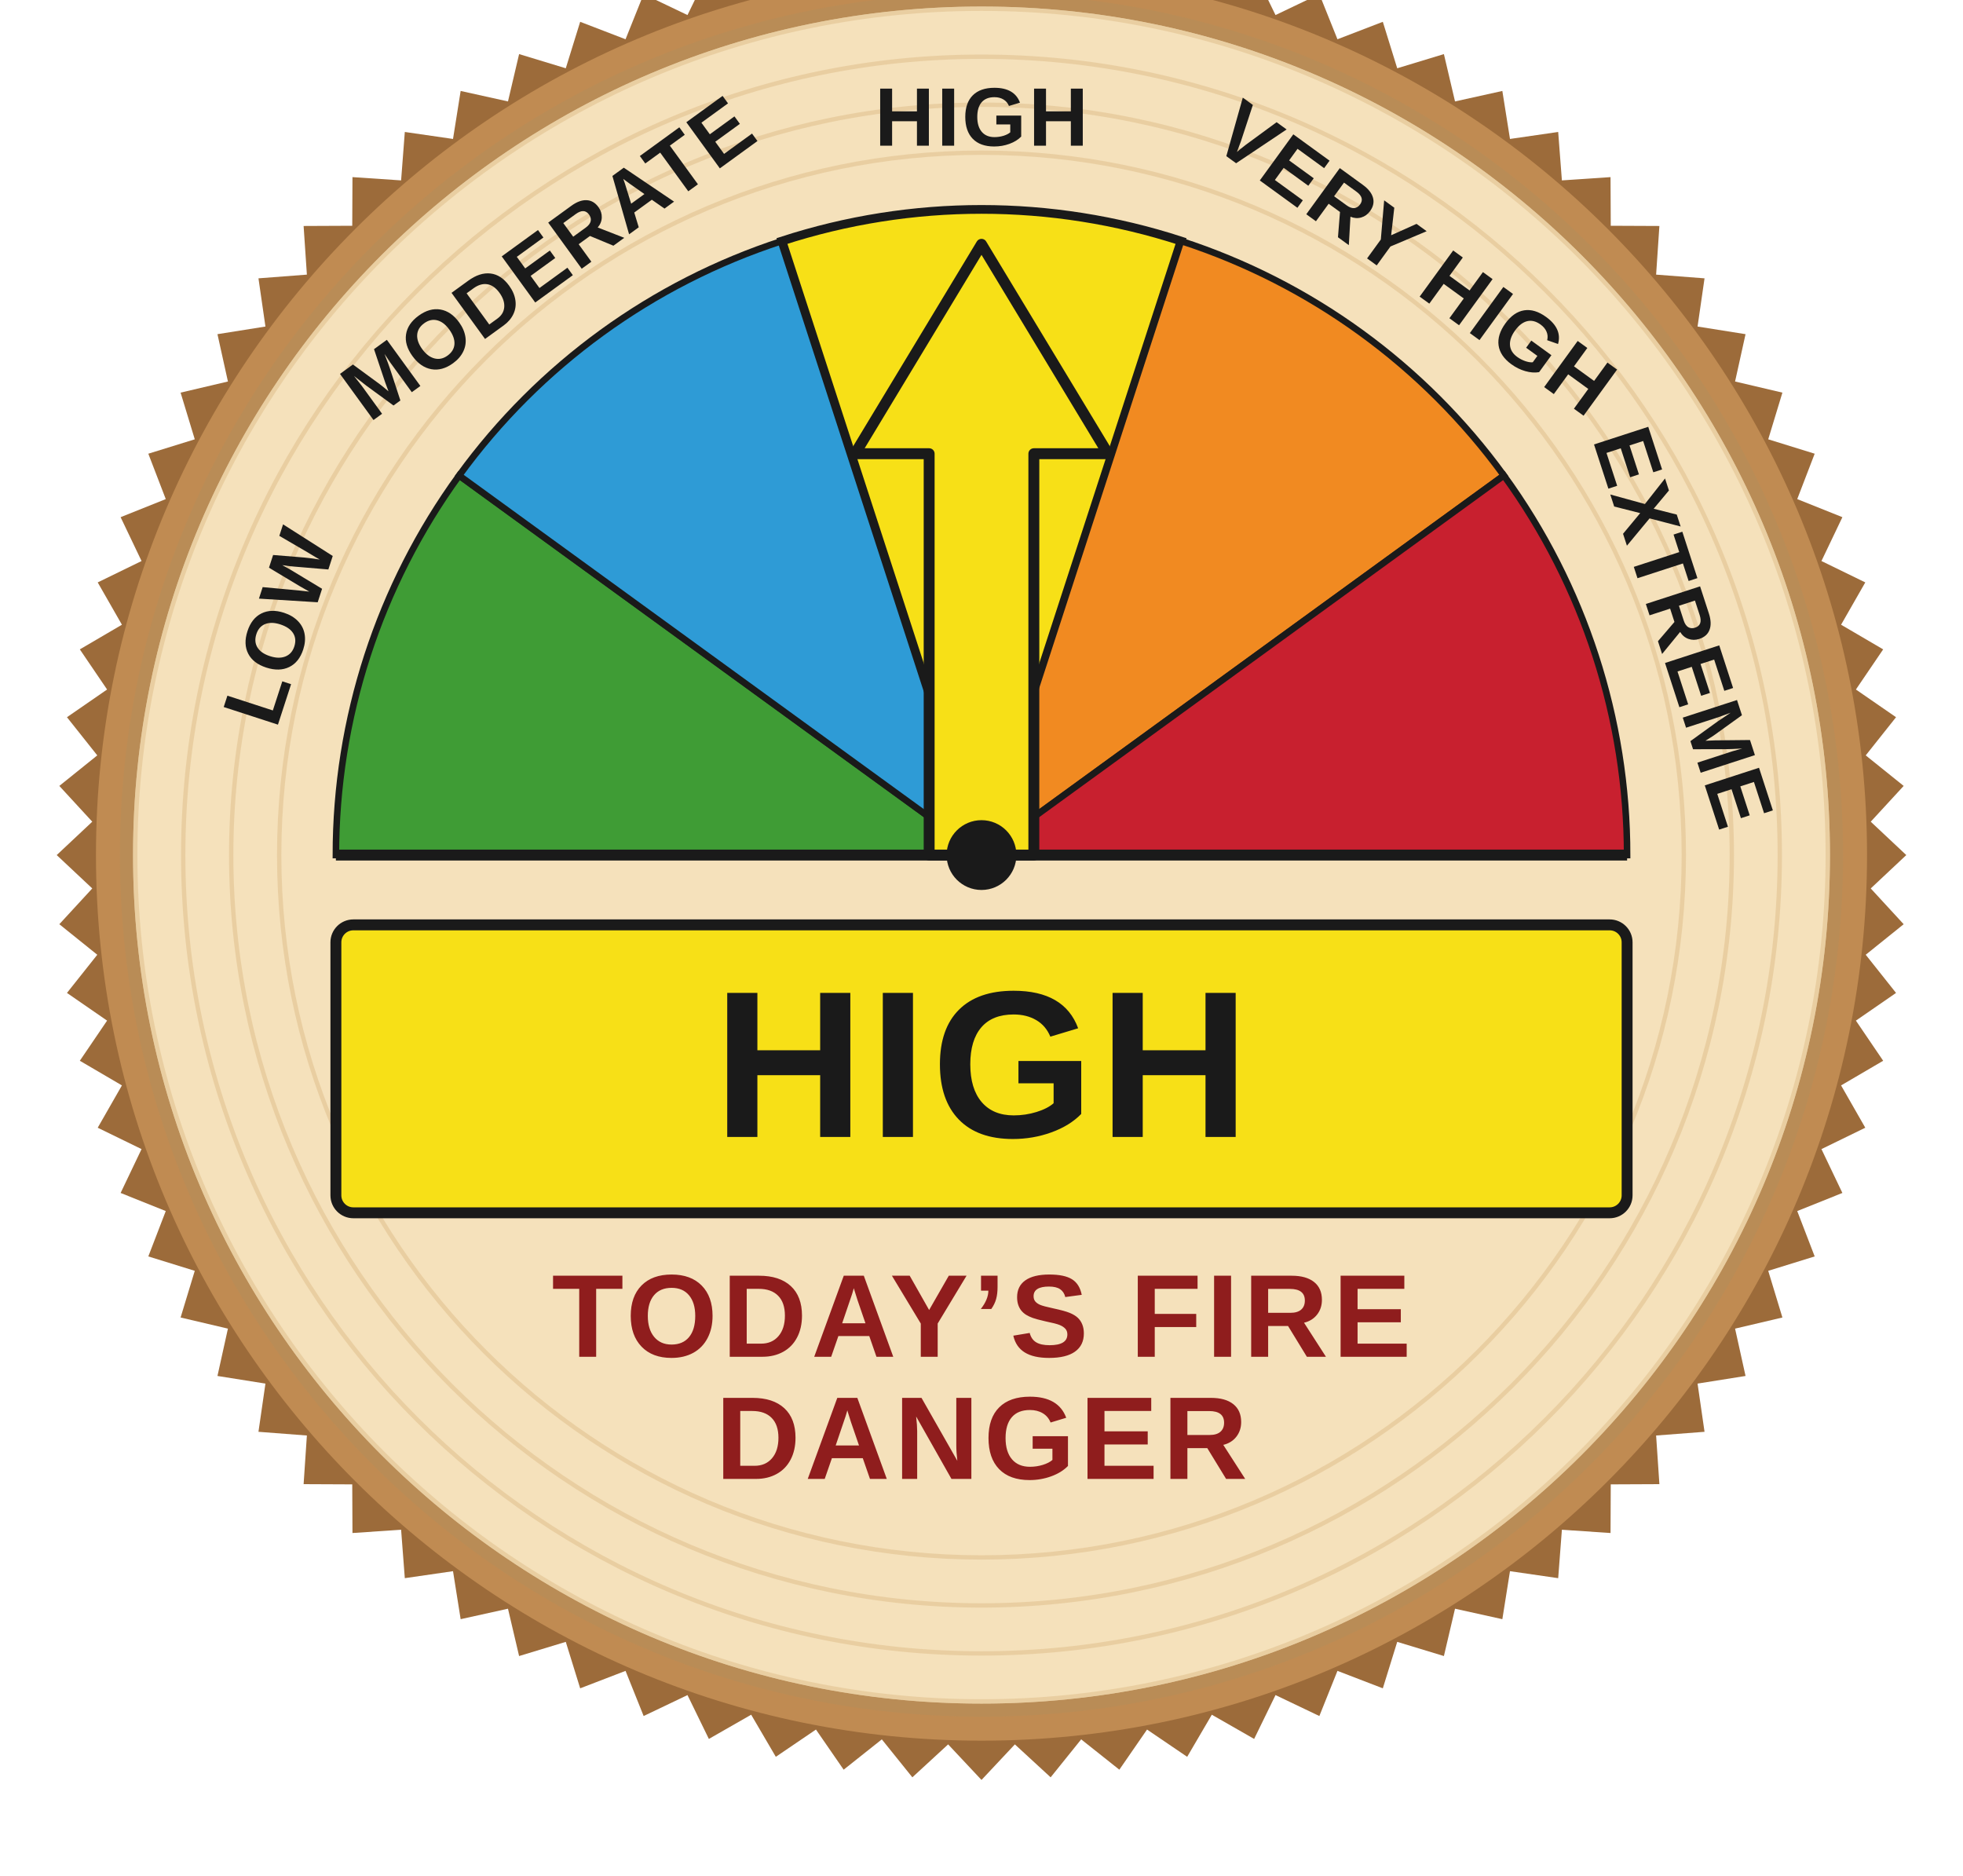
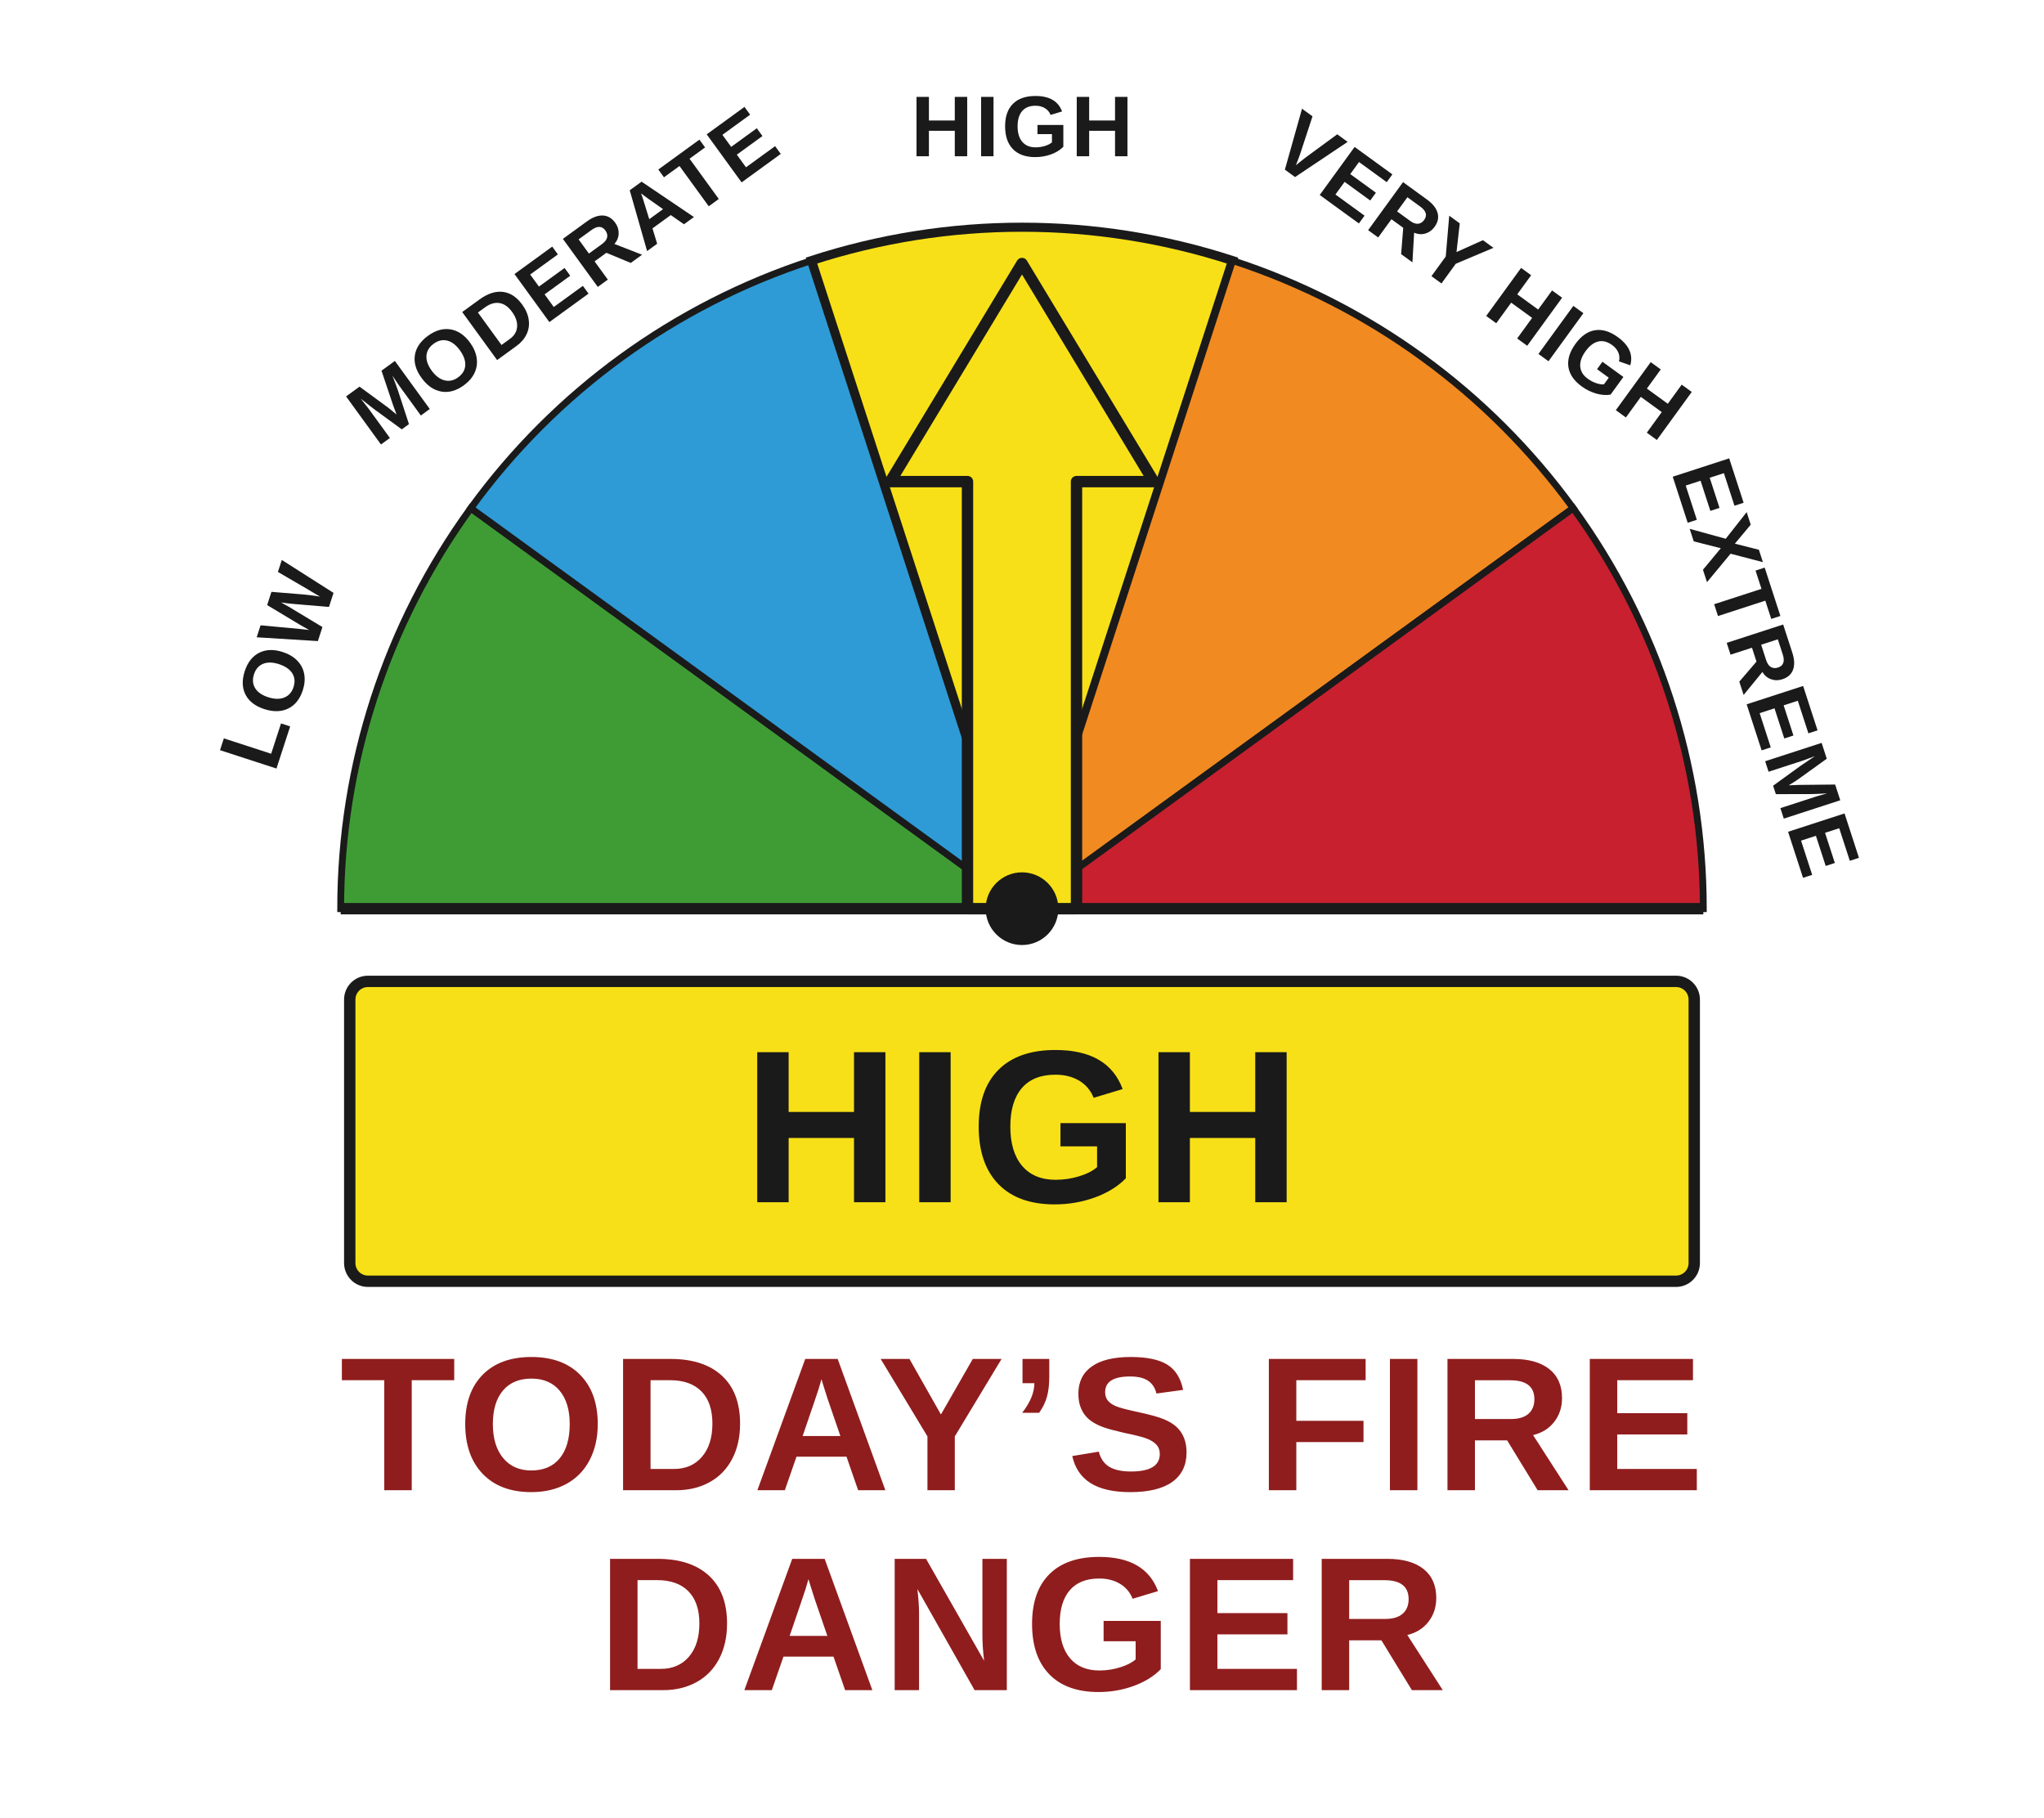
- <svg xmlns="http://www.w3.org/2000/svg" viewBox="0 0 900 860" width="900" height="860" role="img" aria-labelledby="t-high">
-   <polygon points="874.0,392.0 857.7,407.3 872.8,423.7 855.4,437.7 869.3,455.2 850.9,467.9 863.4,486.3 844.1,497.6 855.2,517.0 835.1,526.8 844.7,546.9 824.0,555.2 832.0,576.0 810.7,582.6 817.2,604.0 795.5,609.1 800.3,630.8 778.3,634.3 781.5,656.4 759.3,658.1 760.8,680.4 738.5,680.5 738.4,702.8 716.1,701.3 714.4,723.5 692.3,720.3 688.8,742.3 667.1,737.5 662.0,759.2 640.6,752.7 634.0,774.0 613.2,766.0 604.9,786.7 584.8,777.1 575.0,797.2 555.6,786.1 544.3,805.4 525.9,792.9 513.2,811.3 495.7,797.4 481.7,814.8 465.3,799.7 450.0,816.0 434.7,799.7 418.3,814.8 404.3,797.4 386.8,811.3 374.1,792.9 355.7,805.4 344.4,786.1 325.0,797.2 315.2,777.1 295.1,786.7 286.8,766.0 266.0,774.0 259.4,752.7 238.0,759.2 232.9,737.5 211.2,742.3 207.7,720.3 185.6,723.5 183.9,701.3 161.6,702.8 161.5,680.5 139.2,680.4 140.7,658.1 118.5,656.4 121.7,634.3 99.7,630.8 104.5,609.1 82.8,604.0 89.3,582.6 68.0,576.0 76.0,555.2 55.3,546.9 64.9,526.8 44.8,517.0 55.9,497.6 36.6,486.3 49.1,467.9 30.7,455.2 44.6,437.7 27.2,423.7 42.3,407.3 26.0,392.0 42.3,376.7 27.2,360.3 44.6,346.3 30.7,328.8 49.1,316.1 36.6,297.7 55.9,286.4 44.8,267.0 64.9,257.2 55.3,237.1 76.0,228.8 68.0,208.0 89.3,201.4 82.8,180.0 104.5,174.9 99.7,153.2 121.7,149.7 118.5,127.6 140.7,125.9 139.2,103.6 161.5,103.5 161.6,81.2 183.9,82.7 185.6,60.5 207.7,63.7 211.2,41.7 232.9,46.5 238.0,24.8 259.4,31.3 266.0,10.0 286.8,18.0 295.1,-2.7 315.2,6.9 325.0,-13.2 344.4,-2.1 355.7,-21.4 374.1,-8.9 386.8,-27.3 404.3,-13.4 418.3,-30.8 434.7,-15.7 450.0,-32.0 465.3,-15.7 481.7,-30.8 495.7,-13.4 513.2,-27.3 525.9,-8.9 544.3,-21.4 555.6,-2.1 575.0,-13.2 584.8,6.9 604.9,-2.7 613.2,18.0 634.0,10.0 640.6,31.3 662.0,24.8 667.1,46.5 688.8,41.7 692.3,63.7 714.4,60.5 716.1,82.7 738.4,81.2 738.5,103.5 760.8,103.6 759.3,125.9 781.5,127.6 778.3,149.7 800.3,153.2 795.5,174.9 817.2,180.0 810.7,201.4 832.0,208.0 824.0,228.8 844.7,237.1 835.1,257.2 855.2,267.0 844.1,286.4 863.4,297.7 850.9,316.1 869.3,328.8 855.4,346.3 872.8,360.3 857.7,376.7" fill="#9c6b3a" />
-   <circle cx="450" cy="392" r="406" fill="#c08b52" />
-   <circle cx="450" cy="392" r="392" fill="#f5e1bb" stroke="#b98c56" stroke-width="6" />
-   <circle cx="450" cy="392" r="322" fill="none" stroke="#e0c08d" stroke-width="2" opacity=".55" />
-   <circle cx="450" cy="392" r="344" fill="none" stroke="#e0c08d" stroke-width="2" opacity=".55" />
-   <circle cx="450" cy="392" r="366" fill="none" stroke="#e0c08d" stroke-width="2" opacity=".55" />
-   <circle cx="450" cy="392" r="388" fill="none" stroke="#e0c08d" stroke-width="2" opacity=".55" />
-   <path d="M 450.0 392.0 L 154.0 392.0 A 296 296 0 0 1 210.5 218.0 Z" fill="#3f9c35" stroke="#1a1a1a" stroke-width="3" />
-   <path d="M 450.0 392.0 L 210.5 218.0 A 296 296 0 0 1 358.5 110.5 Z" fill="#2e9bd6" stroke="#1a1a1a" stroke-width="3" />
-   <path d="M 450.0 392.0 L 358.5 110.5 A 296 296 0 0 1 541.5 110.5 Z" fill="#f7e017" stroke="#1a1a1a" stroke-width="4" />
-   <path d="M 450.0 392.0 L 541.5 110.5 A 296 296 0 0 1 689.5 218.0 Z" fill="#f18a21" stroke="#1a1a1a" stroke-width="3" />
-   <path d="M 450.0 392.0 L 689.5 218.0 A 296 296 0 0 1 746.0 392.0 Z" fill="#c8202f" stroke="#1a1a1a" stroke-width="3" />
-   <line x1="154" y1="392" x2="746" y2="392" stroke="#1a1a1a" stroke-width="5" />
-   <text x="130.4" y="288.2" transform="rotate(288.0 130.4 288.2)" text-anchor="middle" dominant-baseline="middle" font-family="Oswald, 'Arial Narrow', 'Helvetica Neue', Arial, sans-serif" font-size="38" font-weight="700" fill="#1a1a1a" letter-spacing="1">LOW</text>
-   <text x="252.5" y="120.2" transform="rotate(324.0 252.5 120.2)" text-anchor="middle" dominant-baseline="middle" font-family="Oswald, 'Arial Narrow', 'Helvetica Neue', Arial, sans-serif" font-size="38" font-weight="700" fill="#1a1a1a" letter-spacing="1">MODERATE</text>
-   <text x="450.0" y="56.0" transform="rotate(360.0 450.0 56.0)" text-anchor="middle" dominant-baseline="middle" font-family="Oswald, 'Arial Narrow', 'Helvetica Neue', Arial, sans-serif" font-size="38" font-weight="700" fill="#1a1a1a" letter-spacing="1">HIGH</text>
-   <text x="647.5" y="120.2" transform="rotate(396.0 647.5 120.2)" text-anchor="middle" dominant-baseline="middle" font-family="Oswald, 'Arial Narrow', 'Helvetica Neue', Arial, sans-serif" font-size="38" font-weight="700" fill="#1a1a1a" letter-spacing="1">VERY HIGH</text>
-   <text x="769.6" y="288.2" transform="rotate(432.0 769.6 288.2)" text-anchor="middle" dominant-baseline="middle" font-family="Oswald, 'Arial Narrow', 'Helvetica Neue', Arial, sans-serif" font-size="38" font-weight="700" fill="#1a1a1a" letter-spacing="1">EXTREME</text>
-   <g transform="rotate(0.0 450 392)">
-     <path d="M 450 112                  L 508 208                  L 474 208                  L 474 392                  L 426 392                  L 426 208                  L 392 208 Z" fill="#f7e017" stroke="#1a1a1a" stroke-width="5" stroke-linejoin="round" />
+ <svg xmlns="http://www.w3.org/2000/svg" viewBox="0 0 900 800" width="900" height="800" role="img" aria-labelledby="t-high">
+   <path d="M 450.0 400.0 L 150.0 400.0 A 300 300 0 0 1 207.3 223.7 Z" fill="#3f9c35" stroke="#1a1a1a" stroke-width="3" />
+   <path d="M 450.0 400.0 L 207.3 223.7 A 300 300 0 0 1 357.3 114.7 Z" fill="#2e9bd6" stroke="#1a1a1a" stroke-width="3" />
+   <path d="M 450.0 400.0 L 357.3 114.7 A 300 300 0 0 1 542.7 114.7 Z" fill="#f7e017" stroke="#1a1a1a" stroke-width="4" />
+   <path d="M 450.0 400.0 L 542.7 114.7 A 300 300 0 0 1 692.7 223.7 Z" fill="#f18a21" stroke="#1a1a1a" stroke-width="3" />
+   <path d="M 450.0 400.0 L 692.7 223.7 A 300 300 0 0 1 750.0 400.0 Z" fill="#c8202f" stroke="#1a1a1a" stroke-width="3" />
+   <line x1="150" y1="400" x2="750" y2="400" stroke="#1a1a1a" stroke-width="5" />
+   <text x="124.7" y="294.3" transform="rotate(288.0 124.7 294.3)" text-anchor="middle" dominant-baseline="middle" font-family="Oswald, 'Arial Narrow', 'Helvetica Neue', Arial, sans-serif" font-size="38" font-weight="700" fill="#1a1a1a" letter-spacing="1">LOW</text>
+   <text x="249.0" y="123.3" transform="rotate(324.0 249.0 123.3)" text-anchor="middle" dominant-baseline="middle" font-family="Oswald, 'Arial Narrow', 'Helvetica Neue', Arial, sans-serif" font-size="38" font-weight="700" fill="#1a1a1a" letter-spacing="1">MODERATE</text>
+   <text x="450.0" y="58.0" transform="rotate(360.0 450.0 58.0)" text-anchor="middle" dominant-baseline="middle" font-family="Oswald, 'Arial Narrow', 'Helvetica Neue', Arial, sans-serif" font-size="38" font-weight="700" fill="#1a1a1a" letter-spacing="1">HIGH</text>
+   <text x="651.0" y="123.3" transform="rotate(396.0 651.0 123.3)" text-anchor="middle" dominant-baseline="middle" font-family="Oswald, 'Arial Narrow', 'Helvetica Neue', Arial, sans-serif" font-size="38" font-weight="700" fill="#1a1a1a" letter-spacing="1">VERY HIGH</text>
+   <text x="775.3" y="294.3" transform="rotate(432.0 775.3 294.3)" text-anchor="middle" dominant-baseline="middle" font-family="Oswald, 'Arial Narrow', 'Helvetica Neue', Arial, sans-serif" font-size="38" font-weight="700" fill="#1a1a1a" letter-spacing="1">EXTREME</text>
+   <g transform="rotate(0.0 450 400)">
+     <path d="M 450 116                  L 508 212                  L 474 212                  L 474 400                  L 426 400                  L 426 212                  L 392 212 Z" fill="#f7e017" stroke="#1a1a1a" stroke-width="5" stroke-linejoin="round" />
  </g>
-   <circle cx="450" cy="392" r="16" fill="#1a1a1a" />
-   <rect x="154" y="424" width="592" height="132" rx="8" fill="#f7e017" stroke="#1a1a1a" stroke-width="5" />
-   <text x="450" y="494" text-anchor="middle" dominant-baseline="middle" font-family="Oswald, 'Arial Narrow', 'Helvetica Neue', Arial, sans-serif" font-size="96" font-weight="700" fill="#1a1a1a" stroke="none" stroke-width="0" paint-order="stroke" letter-spacing="2">HIGH</text>
-   <text x="450" y="622" text-anchor="middle" font-family="Oswald, 'Arial Narrow', 'Helvetica Neue', Arial, sans-serif" font-size="54" font-weight="700" fill="#8f1d1d" letter-spacing="2">TODAY’S FIRE</text>
-   <text x="450" y="678" text-anchor="middle" font-family="Oswald, 'Arial Narrow', 'Helvetica Neue', Arial, sans-serif" font-size="54" font-weight="700" fill="#8f1d1d" letter-spacing="2">DANGER</text>
+   <circle cx="450" cy="400" r="16" fill="#1a1a1a" />
+   <rect x="154" y="432" width="592" height="132" rx="8" fill="#f7e017" stroke="#1a1a1a" stroke-width="5" />
+   <text x="450" y="502" text-anchor="middle" dominant-baseline="middle" font-family="Oswald, 'Arial Narrow', 'Helvetica Neue', Arial, sans-serif" font-size="96" font-weight="700" fill="#1a1a1a" stroke="none" stroke-width="0" paint-order="stroke" letter-spacing="2">HIGH</text>
+   <text x="450" y="656" text-anchor="middle" font-family="Oswald, 'Arial Narrow', 'Helvetica Neue', Arial, sans-serif" font-size="84" font-weight="700" fill="#8f1d1d" letter-spacing="2">TODAY’S FIRE</text>
+   <text x="450" y="744" text-anchor="middle" font-family="Oswald, 'Arial Narrow', 'Helvetica Neue', Arial, sans-serif" font-size="84" font-weight="700" fill="#8f1d1d" letter-spacing="2">DANGER</text>
</svg>
